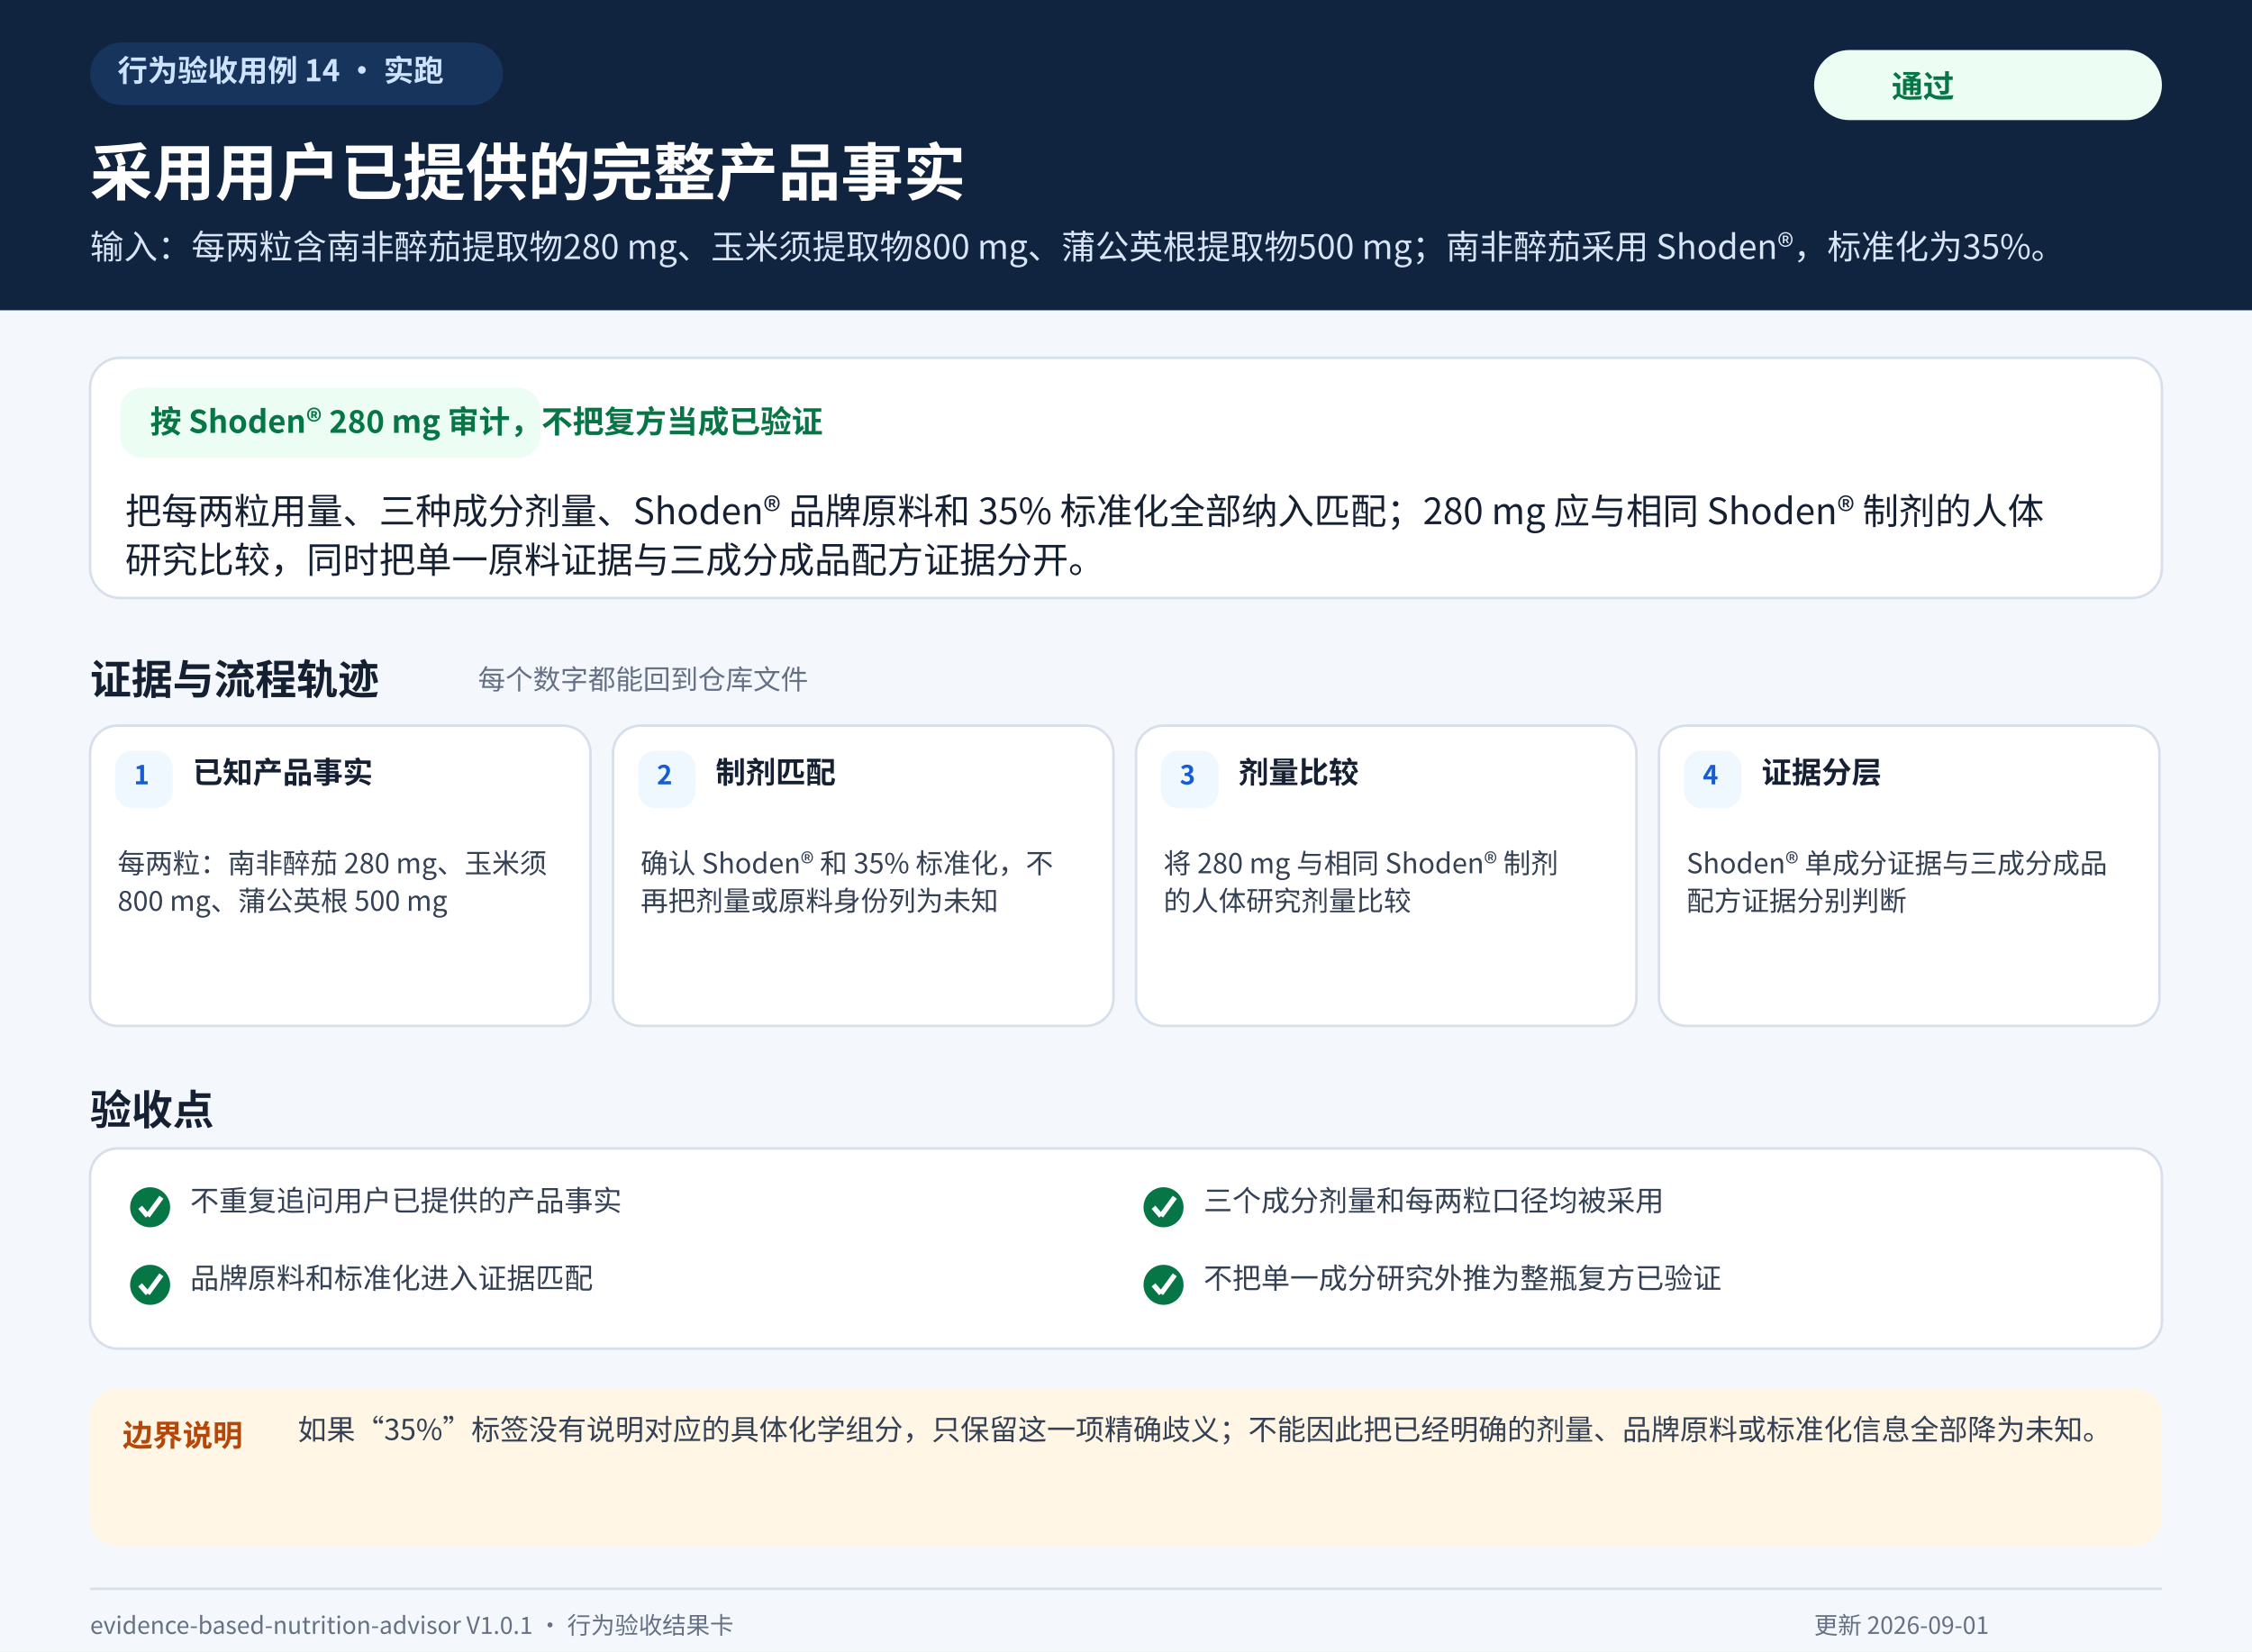
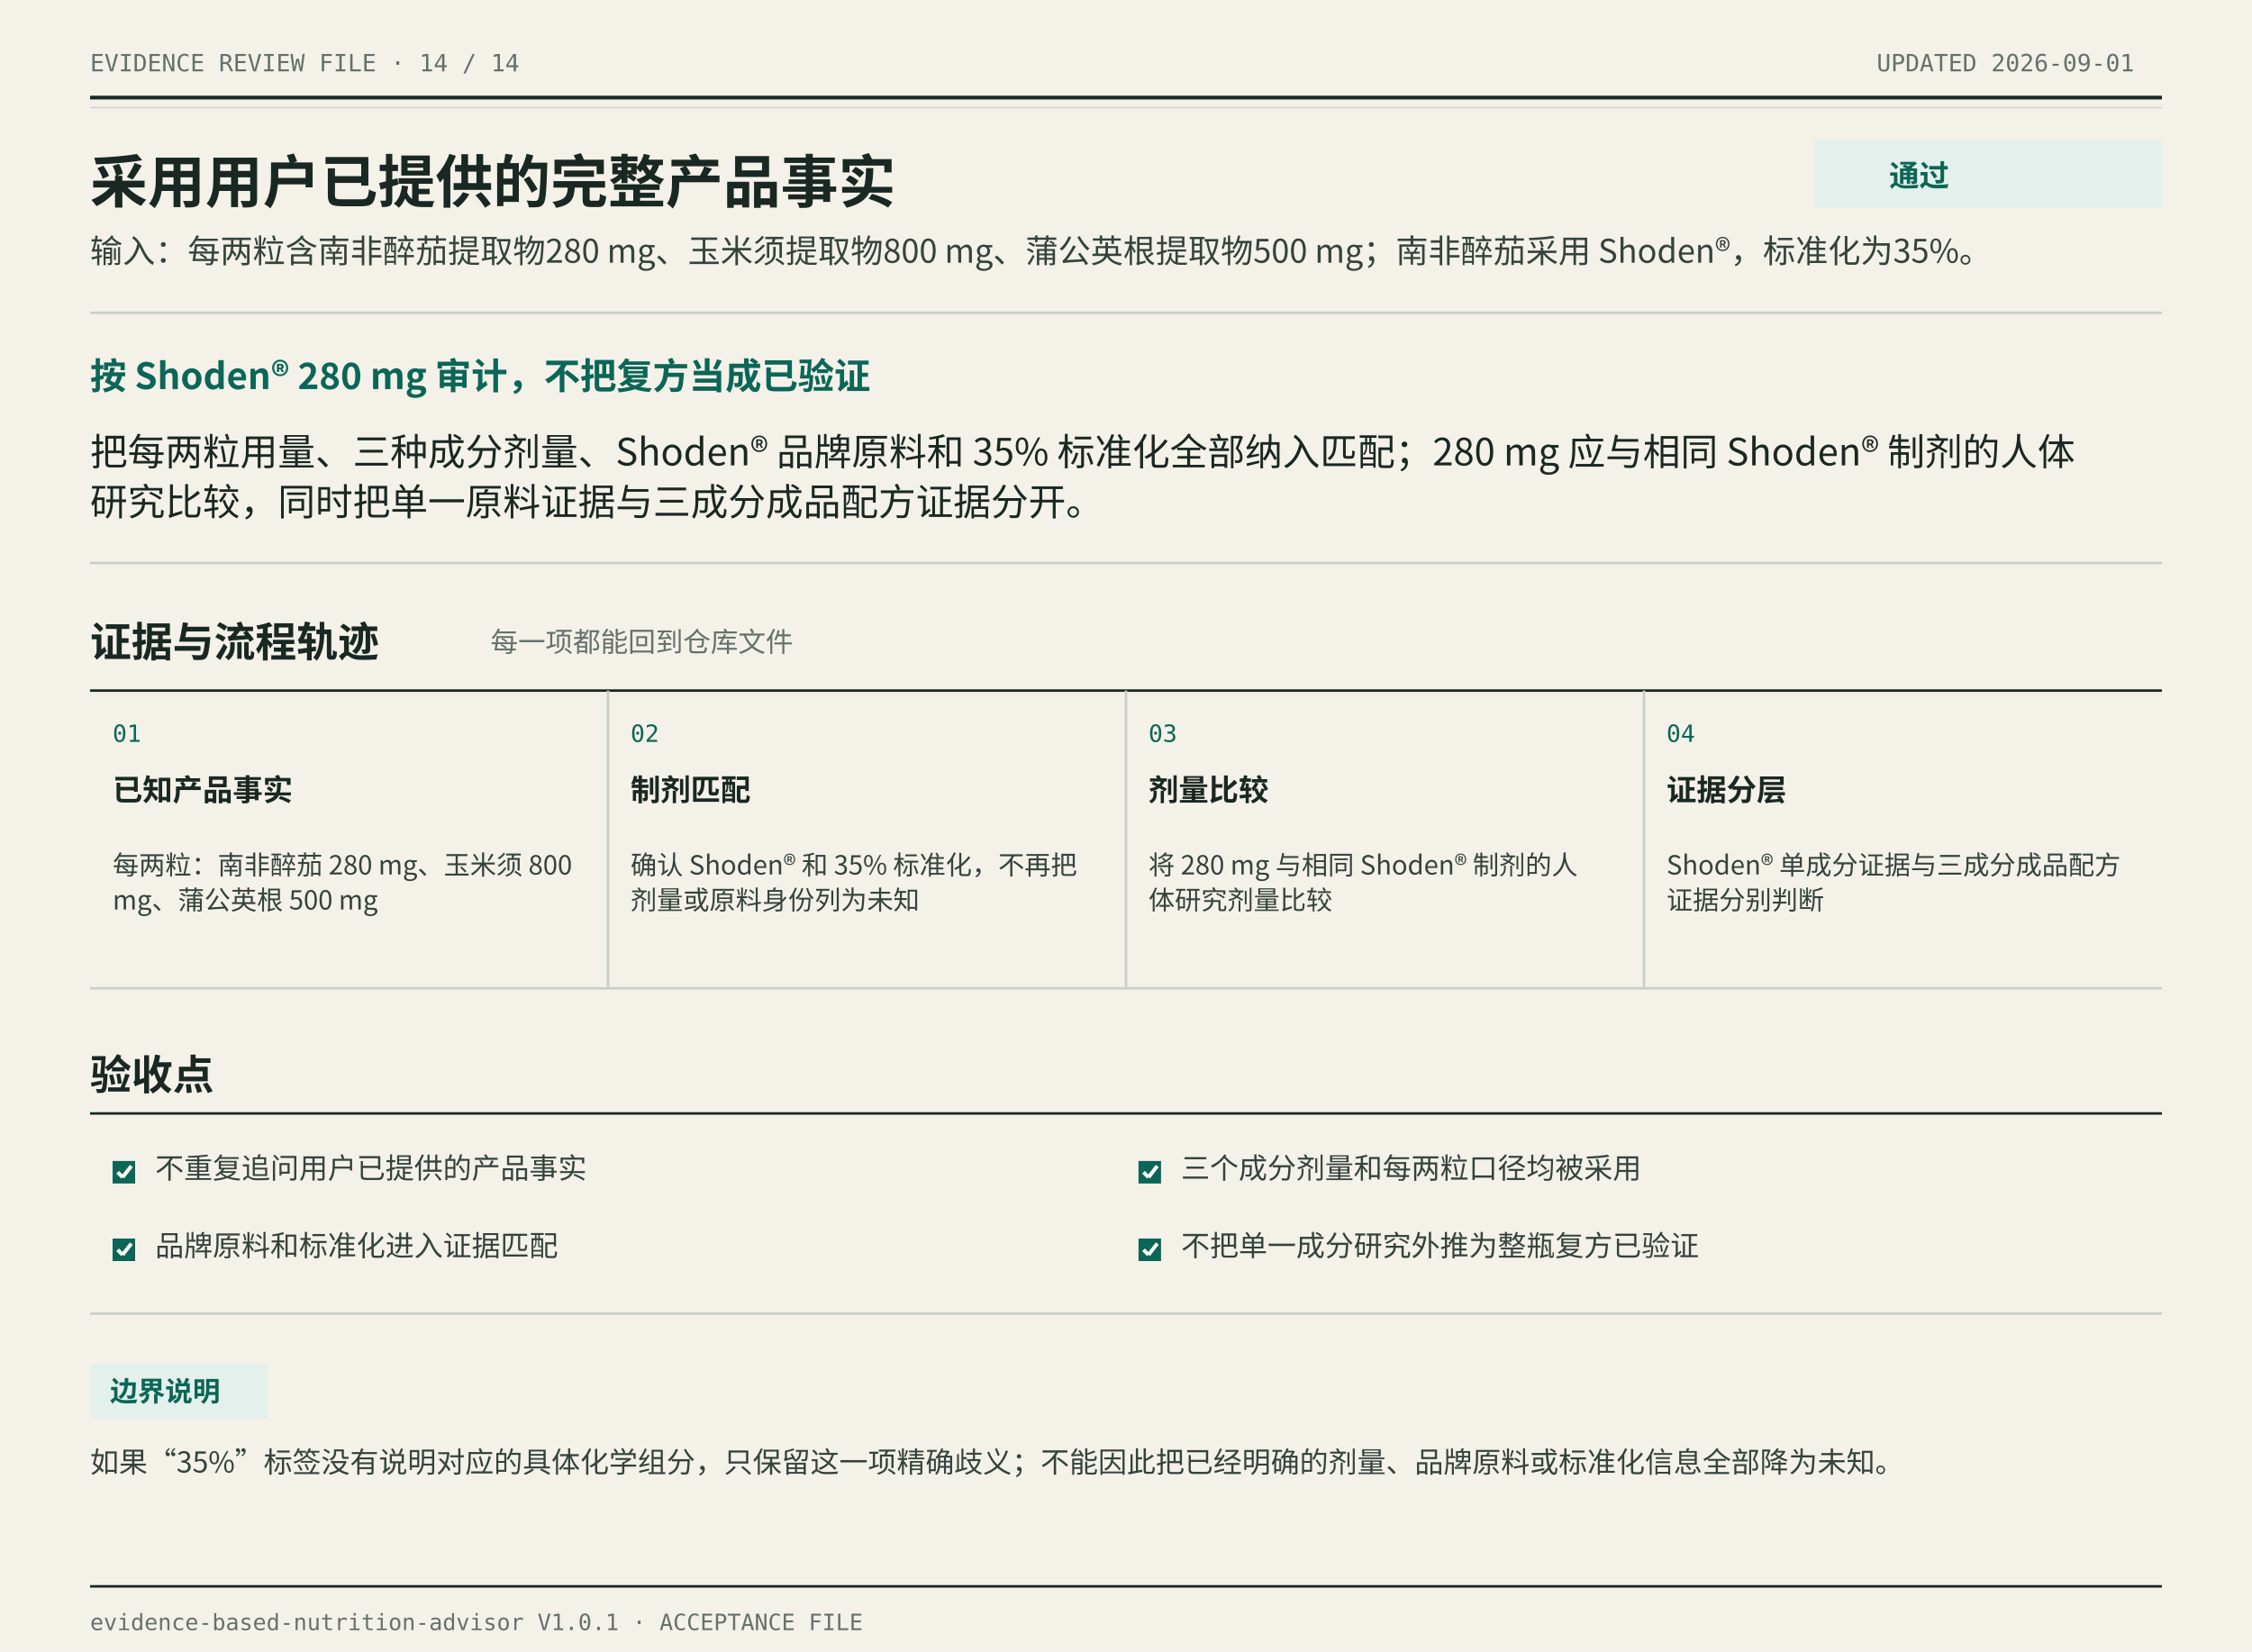
<svg xmlns="http://www.w3.org/2000/svg" width="1800" height="1320" viewBox="0 0 1800 1320" role="img" aria-label="行为验收用例 14：采用用户已提供的完整产品事实">
-   <rect width="1800" height="1320" fill="#F4F7FB" />
-   <rect x="0" y="0" width="1800" height="248" rx="0" fill="#10233F" />
-   <rect x="72" y="34" width="330" height="50" rx="25" fill="#17345C" />
-   <text x="94" y="65" font-family="Microsoft YaHei, PingFang SC, Noto Sans CJK SC, sans-serif" font-size="24" font-weight="700" fill="#CDE3FF">行为验收用例 14 · 实跑</text>
-   <text x="72" y="156" font-family="Microsoft YaHei, PingFang SC, Noto Sans CJK SC, sans-serif" font-size="50" font-weight="700" fill="#FFFFFF">采用用户已提供的完整产品事实</text>
-   <text x="72" y="207" font-family="Microsoft YaHei, PingFang SC, Noto Sans CJK SC, sans-serif" font-size="27" font-weight="400" fill="#D8E5F6">输入：每两粒含南非醉茄提取物280 mg、玉米须提取物800 mg、蒲公英根提取物500 mg；南非醉茄采用 Shoden®，标准化为35%。</text>
-   <rect x="1450" y="40" width="278" height="56" rx="28" fill="#ECFDF3" />
-   <text x="1512" y="78" font-family="Microsoft YaHei, PingFang SC, Noto Sans CJK SC, sans-serif" font-size="25" font-weight="700" fill="#067647">通过</text>
-   <rect x="72" y="286" width="1656" height="192" rx="24" fill="#FFFFFF" stroke="#D7DFEA" stroke-width="2" />
-   <rect x="96" y="310" width="336" height="56" rx="18" fill="#ECFDF3" />
-   <text x="120" y="346" font-family="Microsoft YaHei, PingFang SC, Noto Sans CJK SC, sans-serif" font-size="25" font-weight="700" fill="#067647">按 Shoden® 280 mg 审计，不把复方当成已验证</text>
-   <text x="100" y="419" font-family="Microsoft YaHei, PingFang SC, Noto Sans CJK SC, sans-serif" font-size="29" font-weight="400" fill="#162033">把每两粒用量、三种成分剂量、Shoden® 品牌原料和 35% 标准化全部纳入匹配；280 mg 应与相同 Shoden® 制剂的人体</text>
-   <text x="100" y="458" font-family="Microsoft YaHei, PingFang SC, Noto Sans CJK SC, sans-serif" font-size="29" font-weight="400" fill="#162033">研究比较，同时把单一原料证据与三成分成品配方证据分开。</text>
-   <text x="72" y="555" font-family="Microsoft YaHei, PingFang SC, Noto Sans CJK SC, sans-serif" font-size="33" font-weight="700" fill="#162033">证据与流程轨迹</text>
-   <text x="382" y="551" font-family="Microsoft YaHei, PingFang SC, Noto Sans CJK SC, sans-serif" font-size="22" font-weight="400" fill="#667085">每个数字都能回到仓库文件</text>
-   <rect x="72" y="580" width="400" height="240" rx="22" fill="#FFFFFF" stroke="#D7DFEA" stroke-width="2" />
-   <rect x="92" y="600" width="46" height="46" rx="14" fill="#EFF8FF" />
-   <text x="107" y="627" font-family="Microsoft YaHei, PingFang SC, Noto Sans CJK SC, sans-serif" font-size="21" font-weight="700" fill="#175CD3">1</text>
-   <text x="154" y="626" font-family="Microsoft YaHei, PingFang SC, Noto Sans CJK SC, sans-serif" font-size="24" font-weight="700" fill="#162033">已知产品事实</text>
-   <text x="94" y="698" font-family="Microsoft YaHei, PingFang SC, Noto Sans CJK SC, sans-serif" font-size="22" font-weight="400" fill="#344054">每两粒：南非醉茄 280 mg、玉米须</text>
-   <text x="94" y="728" font-family="Microsoft YaHei, PingFang SC, Noto Sans CJK SC, sans-serif" font-size="22" font-weight="400" fill="#344054">800 mg、蒲公英根 500 mg</text>
-   <rect x="490" y="580" width="400" height="240" rx="22" fill="#FFFFFF" stroke="#D7DFEA" stroke-width="2" />
-   <rect x="510" y="600" width="46" height="46" rx="14" fill="#EFF8FF" />
-   <text x="525" y="627" font-family="Microsoft YaHei, PingFang SC, Noto Sans CJK SC, sans-serif" font-size="21" font-weight="700" fill="#175CD3">2</text>
-   <text x="572" y="626" font-family="Microsoft YaHei, PingFang SC, Noto Sans CJK SC, sans-serif" font-size="24" font-weight="700" fill="#162033">制剂匹配</text>
-   <text x="512" y="698" font-family="Microsoft YaHei, PingFang SC, Noto Sans CJK SC, sans-serif" font-size="22" font-weight="400" fill="#344054">确认 Shoden® 和 35% 标准化，不</text>
-   <text x="512" y="728" font-family="Microsoft YaHei, PingFang SC, Noto Sans CJK SC, sans-serif" font-size="22" font-weight="400" fill="#344054">再把剂量或原料身份列为未知</text>
-   <rect x="908" y="580" width="400" height="240" rx="22" fill="#FFFFFF" stroke="#D7DFEA" stroke-width="2" />
-   <rect x="928" y="600" width="46" height="46" rx="14" fill="#EFF8FF" />
-   <text x="943" y="627" font-family="Microsoft YaHei, PingFang SC, Noto Sans CJK SC, sans-serif" font-size="21" font-weight="700" fill="#175CD3">3</text>
-   <text x="990" y="626" font-family="Microsoft YaHei, PingFang SC, Noto Sans CJK SC, sans-serif" font-size="24" font-weight="700" fill="#162033">剂量比较</text>
-   <text x="930" y="698" font-family="Microsoft YaHei, PingFang SC, Noto Sans CJK SC, sans-serif" font-size="22" font-weight="400" fill="#344054">将 280 mg 与相同 Shoden® 制剂</text>
-   <text x="930" y="728" font-family="Microsoft YaHei, PingFang SC, Noto Sans CJK SC, sans-serif" font-size="22" font-weight="400" fill="#344054">的人体研究剂量比较</text>
-   <rect x="1326" y="580" width="400" height="240" rx="22" fill="#FFFFFF" stroke="#D7DFEA" stroke-width="2" />
-   <rect x="1346" y="600" width="46" height="46" rx="14" fill="#EFF8FF" />
-   <text x="1361" y="627" font-family="Microsoft YaHei, PingFang SC, Noto Sans CJK SC, sans-serif" font-size="21" font-weight="700" fill="#175CD3">4</text>
-   <text x="1408" y="626" font-family="Microsoft YaHei, PingFang SC, Noto Sans CJK SC, sans-serif" font-size="24" font-weight="700" fill="#162033">证据分层</text>
-   <text x="1348" y="698" font-family="Microsoft YaHei, PingFang SC, Noto Sans CJK SC, sans-serif" font-size="22" font-weight="400" fill="#344054">Shoden® 单成分证据与三成分成品</text>
-   <text x="1348" y="728" font-family="Microsoft YaHei, PingFang SC, Noto Sans CJK SC, sans-serif" font-size="22" font-weight="400" fill="#344054">配方证据分别判断</text>
-   <text x="72" y="899" font-family="Microsoft YaHei, PingFang SC, Noto Sans CJK SC, sans-serif" font-size="33" font-weight="700" fill="#162033">验收点</text>
-   <rect x="72" y="918" width="1656" height="160" rx="22" fill="#FFFFFF" stroke="#D7DFEA" stroke-width="2" />
-   <circle cx="120.0" cy="965.0" r="16.0" fill="#067647" />
-   <line x1="112" y1="965" x2="118" y2="972" stroke="#FFFFFF" stroke-width="4" />
-   <line x1="118" y1="972" x2="129" y2="957" stroke="#FFFFFF" stroke-width="4" />
-   <text x="152" y="968" font-family="Microsoft YaHei, PingFang SC, Noto Sans CJK SC, sans-serif" font-size="23" font-weight="400" fill="#344054">不重复追问用户已提供的产品事实</text>
-   <circle cx="930.0" cy="965.0" r="16.0" fill="#067647" />
-   <line x1="922" y1="965" x2="928" y2="972" stroke="#FFFFFF" stroke-width="4" />
-   <line x1="928" y1="972" x2="939" y2="957" stroke="#FFFFFF" stroke-width="4" />
-   <text x="962" y="968" font-family="Microsoft YaHei, PingFang SC, Noto Sans CJK SC, sans-serif" font-size="23" font-weight="400" fill="#344054">三个成分剂量和每两粒口径均被采用</text>
-   <circle cx="120.0" cy="1027.0" r="16.0" fill="#067647" />
-   <line x1="112" y1="1027" x2="118" y2="1034" stroke="#FFFFFF" stroke-width="4" />
-   <line x1="118" y1="1034" x2="129" y2="1019" stroke="#FFFFFF" stroke-width="4" />
-   <text x="152" y="1030" font-family="Microsoft YaHei, PingFang SC, Noto Sans CJK SC, sans-serif" font-size="23" font-weight="400" fill="#344054">品牌原料和标准化进入证据匹配</text>
-   <circle cx="930.0" cy="1027.0" r="16.0" fill="#067647" />
-   <line x1="922" y1="1027" x2="928" y2="1034" stroke="#FFFFFF" stroke-width="4" />
-   <line x1="928" y1="1034" x2="939" y2="1019" stroke="#FFFFFF" stroke-width="4" />
-   <text x="962" y="1030" font-family="Microsoft YaHei, PingFang SC, Noto Sans CJK SC, sans-serif" font-size="23" font-weight="400" fill="#344054">不把单一成分研究外推为整瓶复方已验证</text>
-   <rect x="72" y="1110" width="1656" height="126" rx="22" fill="#FFF6E5" />
-   <text x="98" y="1156" font-family="Microsoft YaHei, PingFang SC, Noto Sans CJK SC, sans-serif" font-size="24" font-weight="700" fill="#B54708">边界说明</text>
-   <text x="238" y="1151" font-family="Microsoft YaHei, PingFang SC, Noto Sans CJK SC, sans-serif" font-size="23" font-weight="400" fill="#344054">如果“35%”标签没有说明对应的具体化学组分，只保留这一项精确歧义；不能因此把已经明确的剂量、品牌原料或标准化信息全部降为未知。</text>
-   <line x1="72" y1="1270" x2="1728" y2="1270" stroke="#D7DFEA" stroke-width="2" />
-   <text x="72" y="1306" font-family="Microsoft YaHei, PingFang SC, Noto Sans CJK SC, sans-serif" font-size="19" font-weight="400" fill="#667085">evidence-based-nutrition-advisor V1.0.1 · 行为验收结果卡</text>
-   <text x="1450" y="1306" font-family="Microsoft YaHei, PingFang SC, Noto Sans CJK SC, sans-serif" font-size="19" font-weight="400" fill="#667085">更新 2026-09-01</text>
+   <rect width="1800" height="1320" fill="#F4F1E9" />
+   <rect x="0" y="0" width="1800" height="1320" rx="0" fill="#F4F1E9" />
+   <text x="72" y="57" font-family="Consolas, monospace" font-size="19" font-weight="400" fill="#65716C">EVIDENCE REVIEW FILE · 14 / 14</text>
+   <text x="1500" y="57" font-family="Consolas, monospace" font-size="19" font-weight="400" fill="#65716C">UPDATED 2026-09-01</text>
+   <line x1="72" y1="78" x2="1728" y2="78" stroke="#1A2823" stroke-width="3" />
+   <line x1="72" y1="86" x2="1728" y2="86" stroke="#C9D0C8" stroke-width="1" />
+   <text x="72" y="162" font-family="Microsoft YaHei, PingFang SC, Noto Sans CJK SC, sans-serif" font-size="46" font-weight="700" fill="#1A2823">采用用户已提供的完整产品事实</text>
+   <text x="72" y="210" font-family="Microsoft YaHei, PingFang SC, Noto Sans CJK SC, sans-serif" font-size="26" font-weight="400" fill="#34433D">输入：每两粒含南非醉茄提取物280 mg、玉米须提取物800 mg、蒲公英根提取物500 mg；南非醉茄采用 Shoden®，标准化为35%。</text>
+   <rect x="1450" y="112" width="278" height="54" rx="0" fill="#E4F0EB" />
+   <text x="1510" y="149" font-family="Microsoft YaHei, PingFang SC, Noto Sans CJK SC, sans-serif" font-size="24" font-weight="700" fill="#0B6657">通过</text>
+   <line x1="72" y1="250" x2="1728" y2="250" stroke="#C9D0C8" stroke-width="2" />
+   <text x="72" y="311" font-family="Microsoft YaHei, PingFang SC, Noto Sans CJK SC, sans-serif" font-size="29" font-weight="700" fill="#0B6657">按 Shoden® 280 mg 审计，不把复方当成已验证</text>
+   <text x="72" y="372" font-family="Microsoft YaHei, PingFang SC, Noto Sans CJK SC, sans-serif" font-size="30" font-weight="400" fill="#1A2823">把每两粒用量、三种成分剂量、Shoden® 品牌原料和 35% 标准化全部纳入匹配；280 mg 应与相同 Shoden® 制剂的人体</text>
+   <text x="72" y="412" font-family="Microsoft YaHei, PingFang SC, Noto Sans CJK SC, sans-serif" font-size="30" font-weight="400" fill="#1A2823">研究比较，同时把单一原料证据与三成分成品配方证据分开。</text>
+   <line x1="72" y1="450" x2="1728" y2="450" stroke="#C9D0C8" stroke-width="2" />
+   <text x="72" y="525" font-family="Microsoft YaHei, PingFang SC, Noto Sans CJK SC, sans-serif" font-size="33" font-weight="700" fill="#1A2823">证据与流程轨迹</text>
+   <text x="392" y="521" font-family="Microsoft YaHei, PingFang SC, Noto Sans CJK SC, sans-serif" font-size="22" font-weight="400" fill="#65716C">每一项都能回到仓库文件</text>
+   <line x1="72" y1="552" x2="486" y2="552" stroke="#1A2823" stroke-width="2" />
+   <line x1="72" y1="790" x2="486" y2="790" stroke="#C9D0C8" stroke-width="2" />
+   <text x="90" y="593" font-family="Consolas, monospace" font-size="19" font-weight="400" fill="#0B6657">01</text>
+   <text x="90" y="640" font-family="Microsoft YaHei, PingFang SC, Noto Sans CJK SC, sans-serif" font-size="24" font-weight="700" fill="#1A2823">已知产品事实</text>
+   <text x="90" y="699" font-family="Microsoft YaHei, PingFang SC, Noto Sans CJK SC, sans-serif" font-size="21" font-weight="400" fill="#34433D">每两粒：南非醉茄 280 mg、玉米须 800</text>
+   <text x="90" y="727" font-family="Microsoft YaHei, PingFang SC, Noto Sans CJK SC, sans-serif" font-size="21" font-weight="400" fill="#34433D">mg、蒲公英根 500 mg</text>
+   <line x1="486" y1="552" x2="900" y2="552" stroke="#1A2823" stroke-width="2" />
+   <line x1="486" y1="790" x2="900" y2="790" stroke="#C9D0C8" stroke-width="2" />
+   <line x1="486" y1="552" x2="486" y2="790" stroke="#C9D0C8" stroke-width="2" />
+   <text x="504" y="593" font-family="Consolas, monospace" font-size="19" font-weight="400" fill="#0B6657">02</text>
+   <text x="504" y="640" font-family="Microsoft YaHei, PingFang SC, Noto Sans CJK SC, sans-serif" font-size="24" font-weight="700" fill="#1A2823">制剂匹配</text>
+   <text x="504" y="699" font-family="Microsoft YaHei, PingFang SC, Noto Sans CJK SC, sans-serif" font-size="21" font-weight="400" fill="#34433D">确认 Shoden® 和 35% 标准化，不再把</text>
+   <text x="504" y="727" font-family="Microsoft YaHei, PingFang SC, Noto Sans CJK SC, sans-serif" font-size="21" font-weight="400" fill="#34433D">剂量或原料身份列为未知</text>
+   <line x1="900" y1="552" x2="1314" y2="552" stroke="#1A2823" stroke-width="2" />
+   <line x1="900" y1="790" x2="1314" y2="790" stroke="#C9D0C8" stroke-width="2" />
+   <line x1="900" y1="552" x2="900" y2="790" stroke="#C9D0C8" stroke-width="2" />
+   <text x="918" y="593" font-family="Consolas, monospace" font-size="19" font-weight="400" fill="#0B6657">03</text>
+   <text x="918" y="640" font-family="Microsoft YaHei, PingFang SC, Noto Sans CJK SC, sans-serif" font-size="24" font-weight="700" fill="#1A2823">剂量比较</text>
+   <text x="918" y="699" font-family="Microsoft YaHei, PingFang SC, Noto Sans CJK SC, sans-serif" font-size="21" font-weight="400" fill="#34433D">将 280 mg 与相同 Shoden® 制剂的人</text>
+   <text x="918" y="727" font-family="Microsoft YaHei, PingFang SC, Noto Sans CJK SC, sans-serif" font-size="21" font-weight="400" fill="#34433D">体研究剂量比较</text>
+   <line x1="1314" y1="552" x2="1728" y2="552" stroke="#1A2823" stroke-width="2" />
+   <line x1="1314" y1="790" x2="1728" y2="790" stroke="#C9D0C8" stroke-width="2" />
+   <line x1="1314" y1="552" x2="1314" y2="790" stroke="#C9D0C8" stroke-width="2" />
+   <text x="1332" y="593" font-family="Consolas, monospace" font-size="19" font-weight="400" fill="#0B6657">04</text>
+   <text x="1332" y="640" font-family="Microsoft YaHei, PingFang SC, Noto Sans CJK SC, sans-serif" font-size="24" font-weight="700" fill="#1A2823">证据分层</text>
+   <text x="1332" y="699" font-family="Microsoft YaHei, PingFang SC, Noto Sans CJK SC, sans-serif" font-size="21" font-weight="400" fill="#34433D">Shoden® 单成分证据与三成分成品配方</text>
+   <text x="1332" y="727" font-family="Microsoft YaHei, PingFang SC, Noto Sans CJK SC, sans-serif" font-size="21" font-weight="400" fill="#34433D">证据分别判断</text>
+   <text x="72" y="871" font-family="Microsoft YaHei, PingFang SC, Noto Sans CJK SC, sans-serif" font-size="33" font-weight="700" fill="#1A2823">验收点</text>
+   <line x1="72" y1="890" x2="1728" y2="890" stroke="#1A2823" stroke-width="2" />
+   <rect x="90" y="928" width="18" height="18" rx="0" fill="#0B6657" />
+   <line x1="94" y1="937" x2="98" y2="941" stroke="#FBFAF5" stroke-width="3" />
+   <line x1="98" y1="941" x2="105" y2="932" stroke="#FBFAF5" stroke-width="3" />
+   <text x="124" y="942" font-family="Microsoft YaHei, PingFang SC, Noto Sans CJK SC, sans-serif" font-size="23" font-weight="400" fill="#34433D">不重复追问用户已提供的产品事实</text>
+   <rect x="910" y="928" width="18" height="18" rx="0" fill="#0B6657" />
+   <line x1="914" y1="937" x2="918" y2="941" stroke="#FBFAF5" stroke-width="3" />
+   <line x1="918" y1="941" x2="925" y2="932" stroke="#FBFAF5" stroke-width="3" />
+   <text x="944" y="942" font-family="Microsoft YaHei, PingFang SC, Noto Sans CJK SC, sans-serif" font-size="23" font-weight="400" fill="#34433D">三个成分剂量和每两粒口径均被采用</text>
+   <rect x="90" y="990" width="18" height="18" rx="0" fill="#0B6657" />
+   <line x1="94" y1="999" x2="98" y2="1003" stroke="#FBFAF5" stroke-width="3" />
+   <line x1="98" y1="1003" x2="105" y2="994" stroke="#FBFAF5" stroke-width="3" />
+   <text x="124" y="1004" font-family="Microsoft YaHei, PingFang SC, Noto Sans CJK SC, sans-serif" font-size="23" font-weight="400" fill="#34433D">品牌原料和标准化进入证据匹配</text>
+   <rect x="910" y="990" width="18" height="18" rx="0" fill="#0B6657" />
+   <line x1="914" y1="999" x2="918" y2="1003" stroke="#FBFAF5" stroke-width="3" />
+   <line x1="918" y1="1003" x2="925" y2="994" stroke="#FBFAF5" stroke-width="3" />
+   <text x="944" y="1004" font-family="Microsoft YaHei, PingFang SC, Noto Sans CJK SC, sans-serif" font-size="23" font-weight="400" fill="#34433D">不把单一成分研究外推为整瓶复方已验证</text>
+   <line x1="72" y1="1050" x2="1728" y2="1050" stroke="#C9D0C8" stroke-width="2" />
+   <rect x="72" y="1090" width="142" height="44" rx="0" fill="#E4F0EB" />
+   <text x="88" y="1120" font-family="Microsoft YaHei, PingFang SC, Noto Sans CJK SC, sans-serif" font-size="22" font-weight="700" fill="#0B6657">边界说明</text>
+   <text x="72" y="1177" font-family="Microsoft YaHei, PingFang SC, Noto Sans CJK SC, sans-serif" font-size="23" font-weight="400" fill="#34433D">如果“35%”标签没有说明对应的具体化学组分，只保留这一项精确歧义；不能因此把已经明确的剂量、品牌原料或标准化信息全部降为未知。</text>
+   <line x1="72" y1="1268" x2="1728" y2="1268" stroke="#1A2823" stroke-width="2" />
+   <text x="72" y="1303" font-family="Consolas, monospace" font-size="18" font-weight="400" fill="#65716C">evidence-based-nutrition-advisor V1.0.1 · ACCEPTANCE FILE</text>
</svg>
